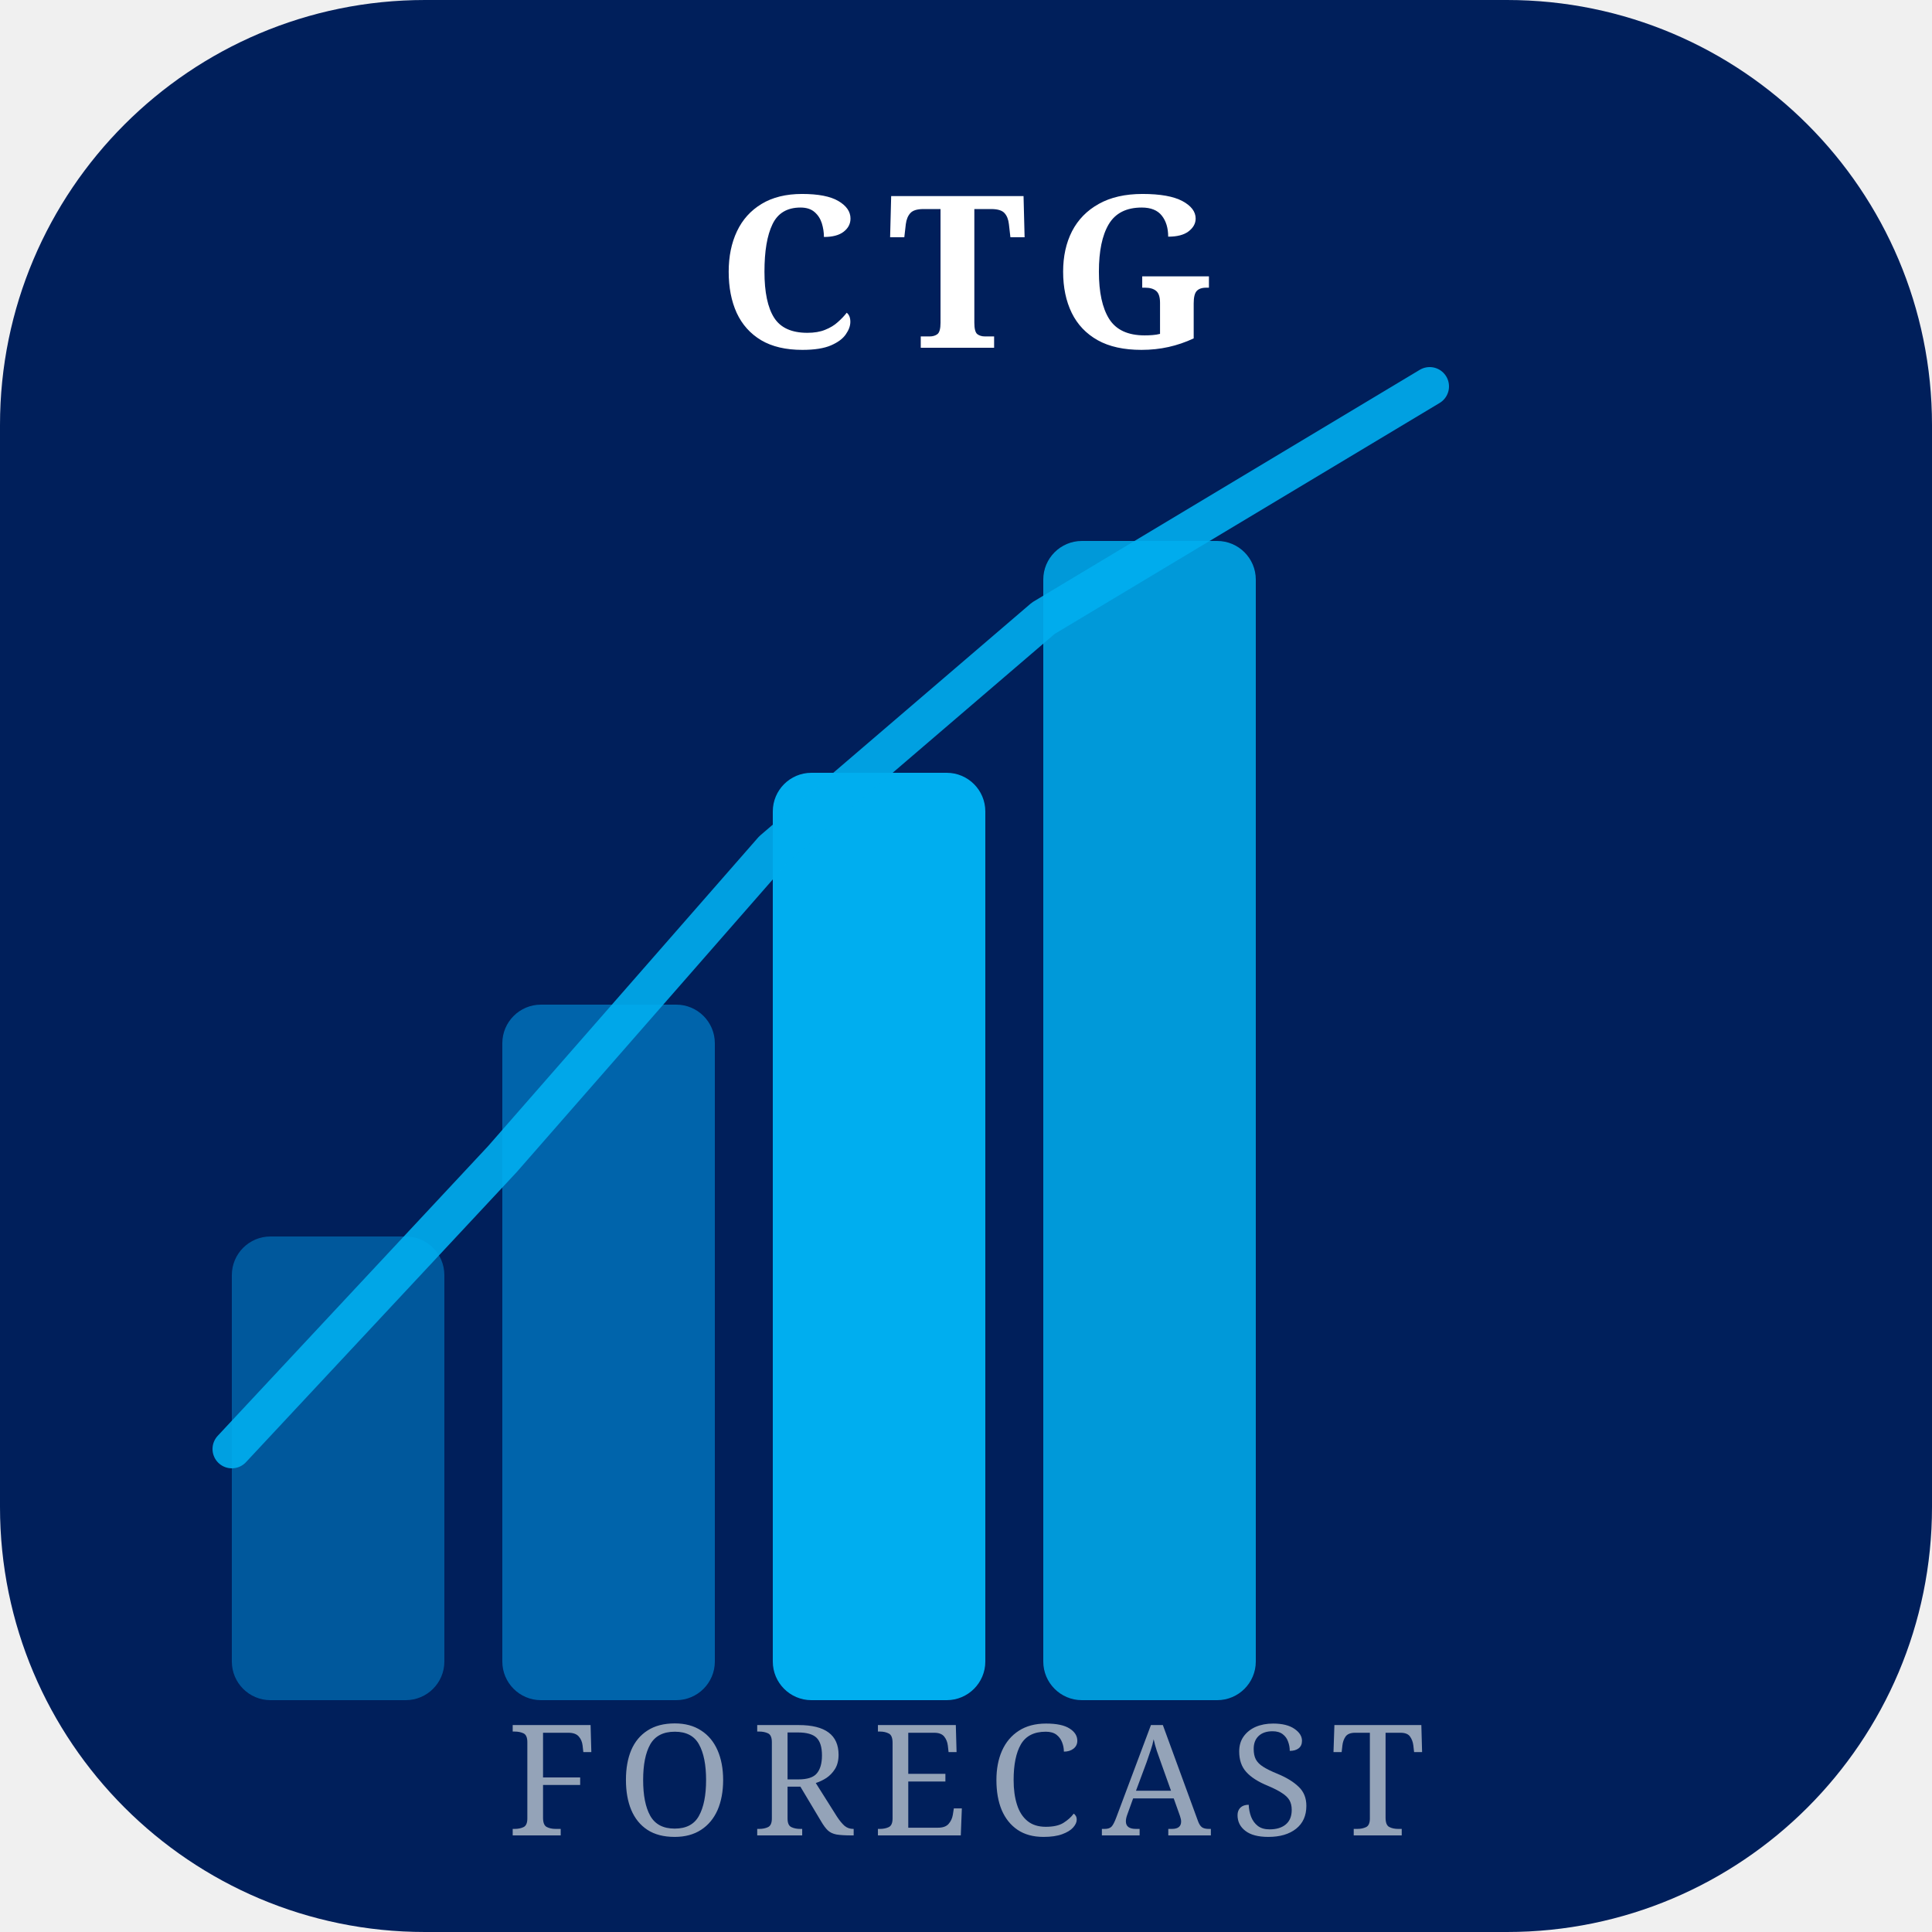
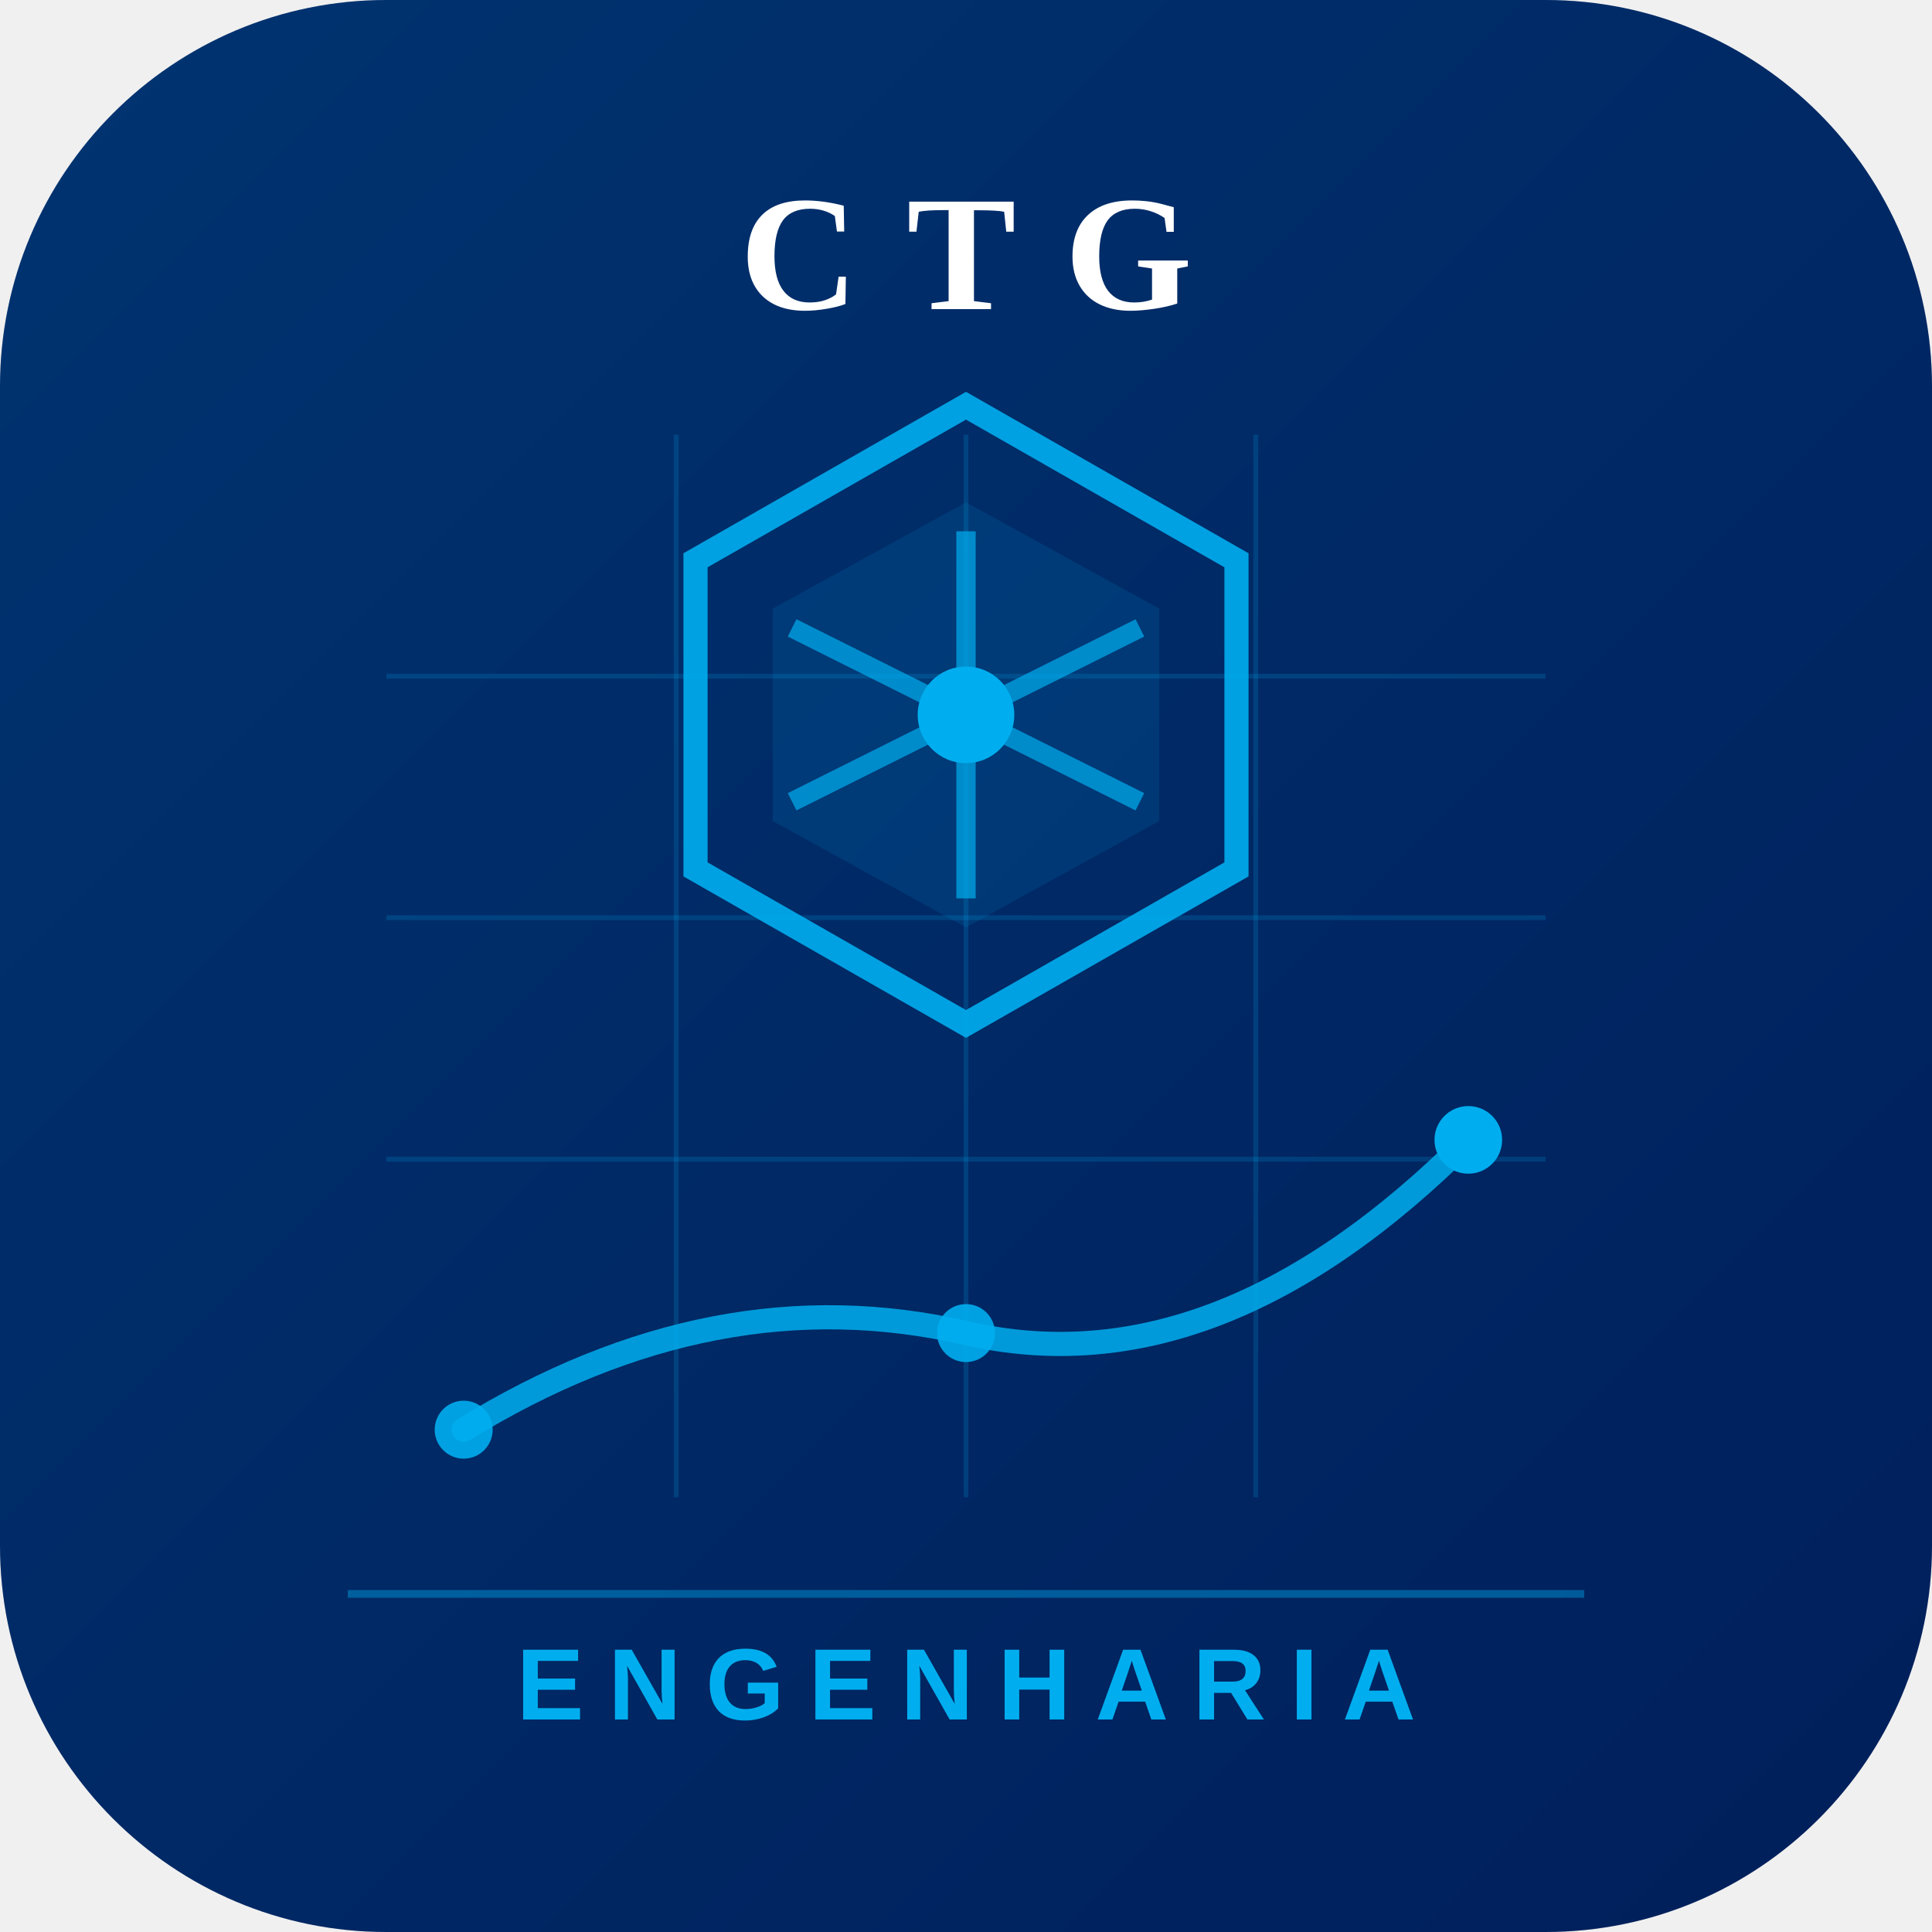
<svg xmlns="http://www.w3.org/2000/svg" viewBox="0 0 200 200">
-   <rect width="200" height="200" rx="44" fill="#001F5B" />
-   <rect x="24" y="128" width="22" height="48" rx="4" fill="#0070B8" opacity="0.7" />
-   <rect x="52" y="104" width="22" height="72" rx="4" fill="#0070B8" opacity="0.85" />
-   <rect x="80" y="80" width="22" height="96" rx="4" fill="#00AEEF" />
-   <rect x="108" y="56" width="22" height="120" rx="4" fill="#00AEEF" opacity="0.85" />
-   <polyline points="24,150 52,120 80,88 108,64 148,40" fill="none" stroke="#00AEEF" stroke-width="4" stroke-linecap="round" stroke-linejoin="round" opacity="0.9" />
-   <text x="100" y="36" font-family="Georgia, serif" font-size="22" font-weight="700" fill="#FFFFFF" text-anchor="middle" letter-spacing="3">CTG</text>
-   <text x="100" y="190" font-family="Georgia, serif" font-size="16" font-weight="400" fill="#94A3B8" text-anchor="middle" letter-spacing="2">FORECAST</text>
+   <rect width="200" height="200" rx="40" fill="#001F5B" />
+   <rect width="200" height="200" rx="40" fill="url(#grad)" opacity="0.15" />
+   <defs>
+     <linearGradient id="grad" x1="0" y1="0" x2="1" y2="1">
+       <stop offset="0%" stop-color="#00AEEF" />
+       <stop offset="100%" stop-color="#001F5B" />
+     </linearGradient>
+   </defs>
+   <line x1="40" y1="70" x2="160" y2="70" stroke="#00AEEF" stroke-width="0.5" opacity="0.18" />
+   <line x1="40" y1="95" x2="160" y2="95" stroke="#00AEEF" stroke-width="0.5" opacity="0.18" />
+   <line x1="40" y1="120" x2="160" y2="120" stroke="#00AEEF" stroke-width="0.5" opacity="0.18" />
+   <line x1="70" y1="45" x2="70" y2="155" stroke="#00AEEF" stroke-width="0.5" opacity="0.18" />
+   <line x1="100" y1="45" x2="100" y2="155" stroke="#00AEEF" stroke-width="0.5" opacity="0.18" />
+   <line x1="130" y1="45" x2="130" y2="155" stroke="#00AEEF" stroke-width="0.5" opacity="0.18" />
+   <polygon points="100,42 128,58 128,90 100,106 72,90 72,58" fill="none" stroke="#00AEEF" stroke-width="2.5" opacity="0.9" />
+   <polygon points="100,52 120,63 120,85 100,96 80,85 80,63" fill="#00AEEF" opacity="0.12" />
+   <line x1="100" y1="55" x2="100" y2="93" stroke="#00AEEF" stroke-width="2" opacity="0.7" />
+   <line x1="82" y1="65" x2="118" y2="83" stroke="#00AEEF" stroke-width="2" opacity="0.7" />
+   <line x1="82" y1="83" x2="118" y2="65" stroke="#00AEEF" stroke-width="2" opacity="0.7" />
+   <circle cx="100" cy="74" r="5" fill="#00AEEF" />
+   <path d="M 48,148 Q 74,132 100,138 Q 126,144 152,118" fill="none" stroke="#00AEEF" stroke-width="2.5" stroke-linecap="round" opacity="0.85" />
+   <circle cx="48" cy="148" r="3" fill="#00AEEF" opacity="0.9" />
+   <circle cx="100" cy="138" r="3" fill="#00AEEF" opacity="0.9" />
+   <circle cx="152" cy="118" r="3.5" fill="#00AEEF" />
+   <text x="100" y="32" font-family="Georgia, 'Times New Roman', serif" font-size="17" font-weight="700" fill="#FFFFFF" text-anchor="middle" letter-spacing="5">CTG</text>
+   <text x="100" y="178" font-family="'Arial', sans-serif" font-size="10.5" font-weight="600" fill="#00AEEF" text-anchor="middle" letter-spacing="2.5">ENGENHARIA</text>
+   <line x1="36" y1="165" x2="164" y2="165" stroke="#00AEEF" stroke-width="0.8" opacity="0.4" />
</svg>
